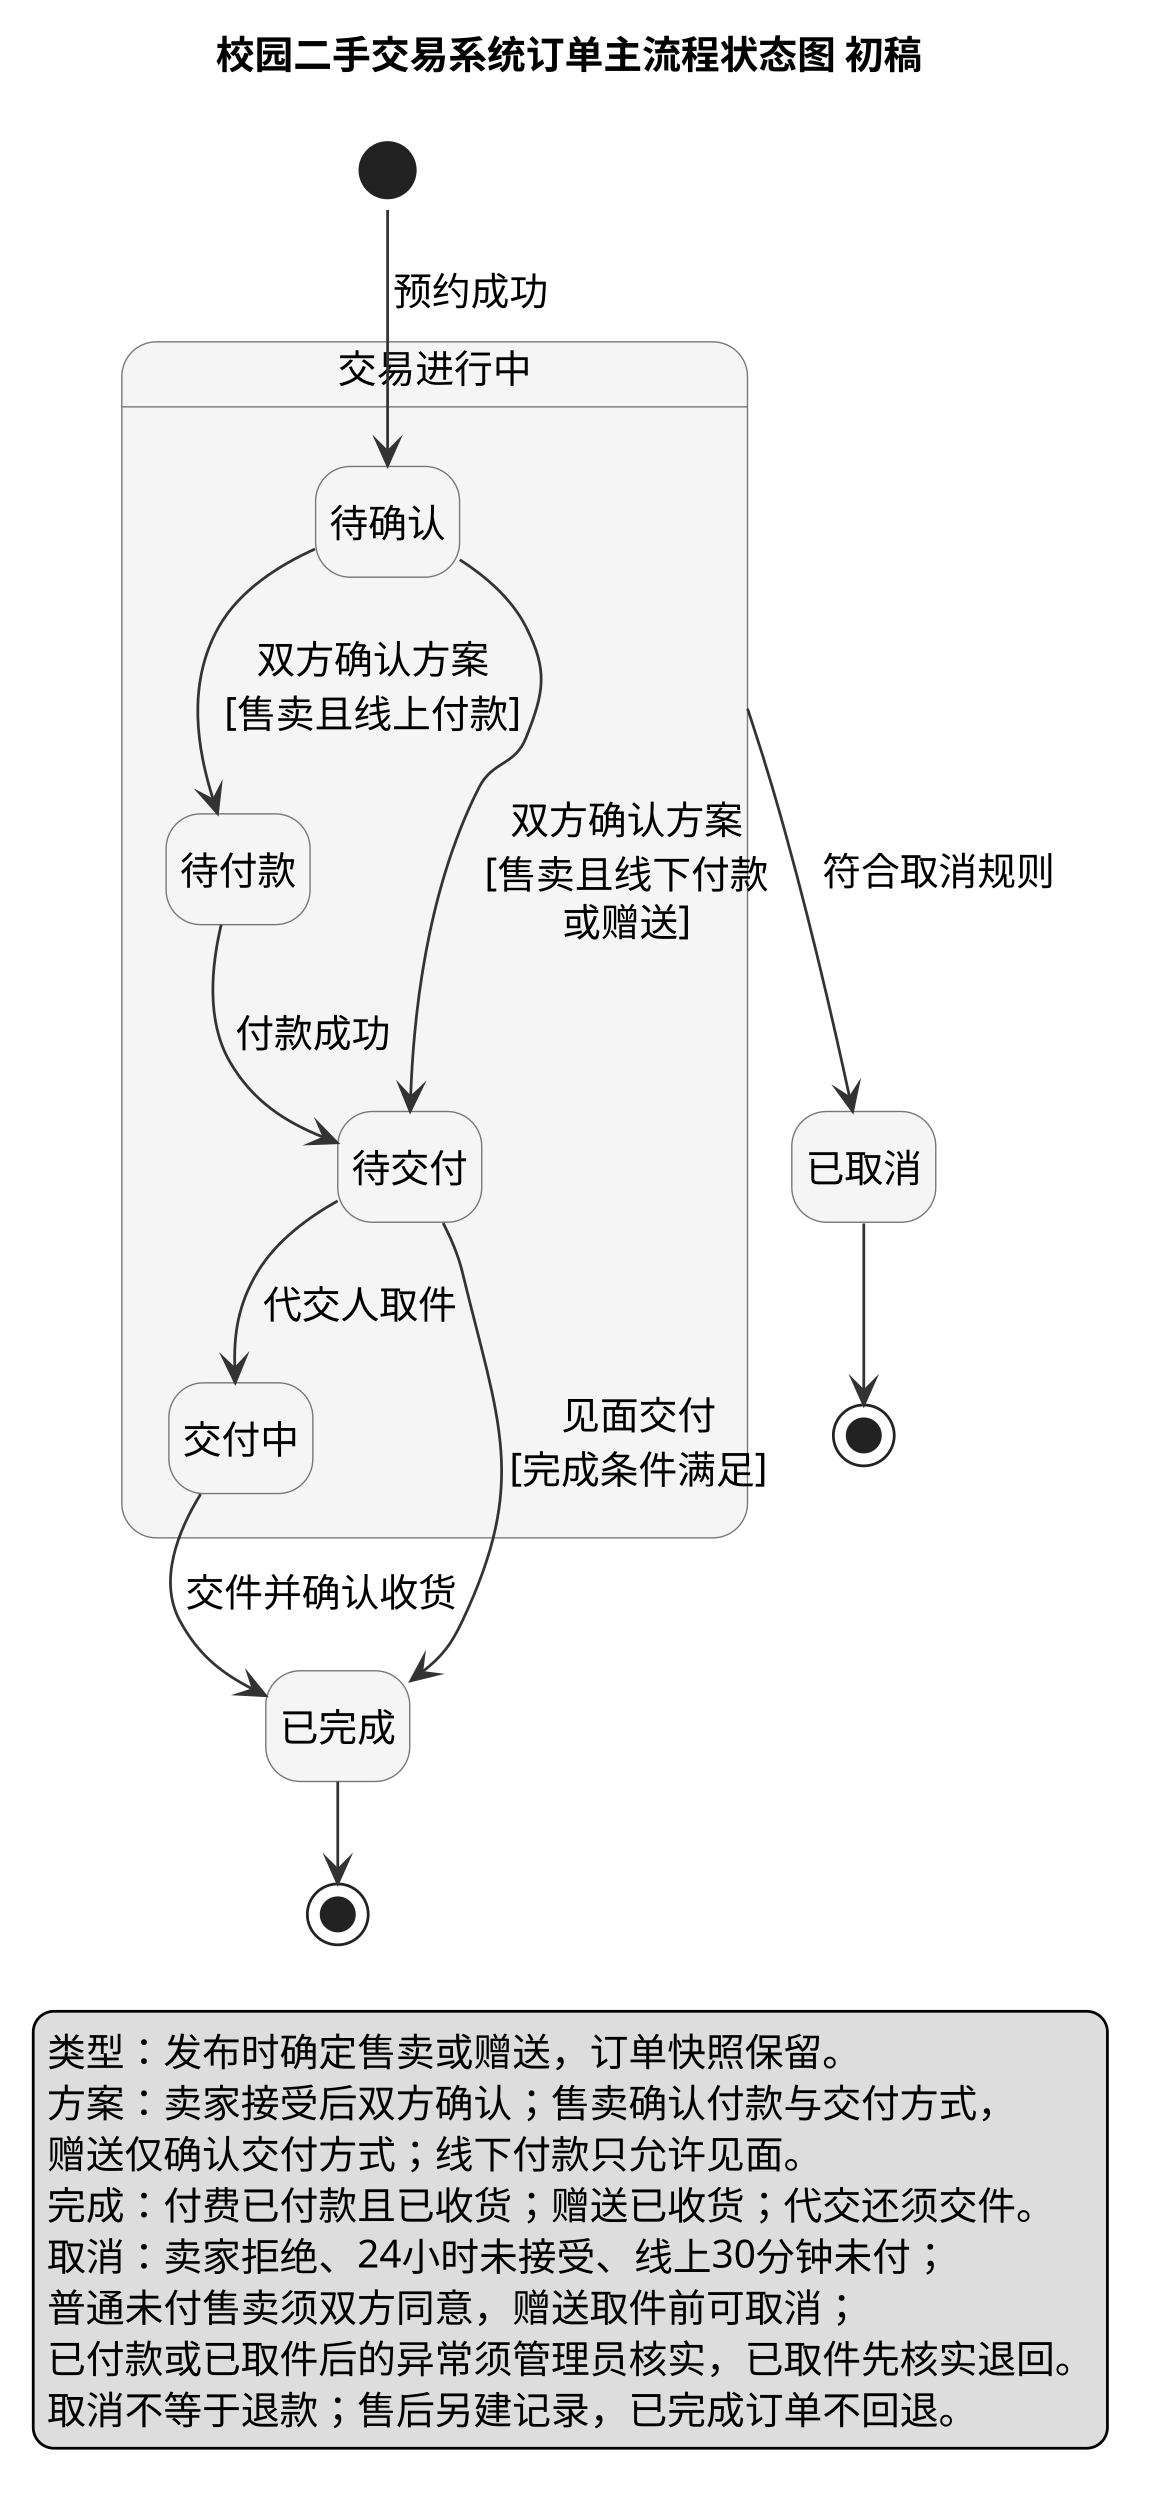
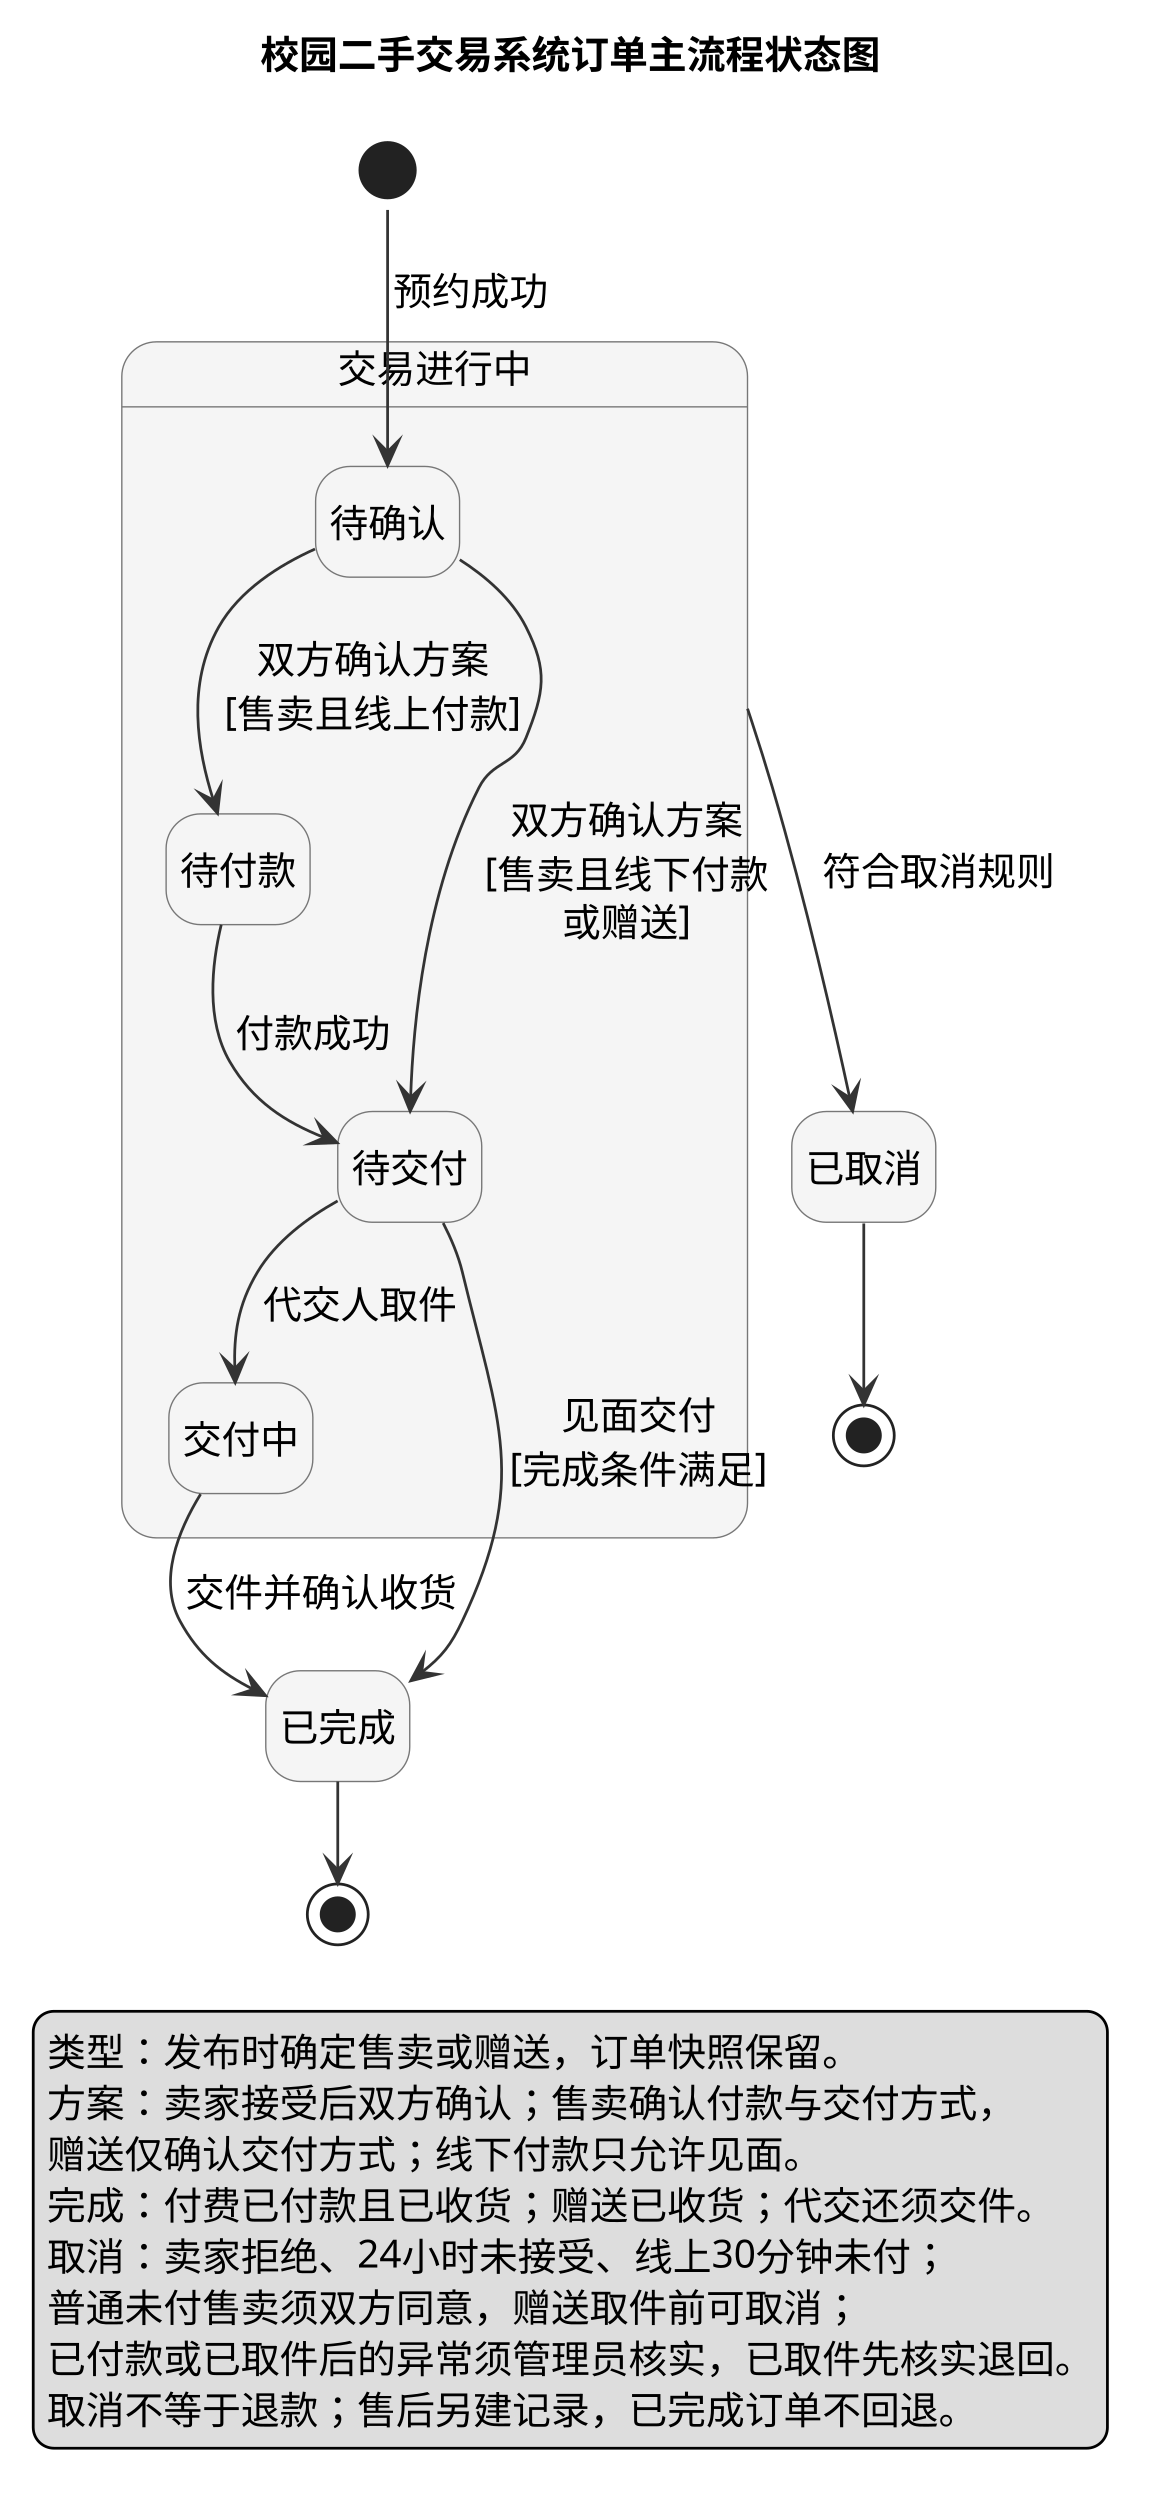
<svg xmlns="http://www.w3.org/2000/svg" version="1.1" data-diagram-type="STATE" style="width:419px;height:903px;background:#FFFFFF;" width="419px" height="903px" viewBox="0 0 419 903" zoomAndPan="magnify" preserveAspectRatio="none" contentStyleType="text/css">
  <defs />
  <g font-family="sans-serif" lengthAdjust="spacing">
    <g class="title" data-source-line="4">
-       <text x="77.915" y="24.813" fill="#000" font-size="14" textLength="256.17" font-weight="700" font-family="Microsoft YaHei">校园二手交易系统订单主流程状态图 初稿</text>
+       <text x="94" y="24.813" fill="#000" font-size="14" textLength="224" font-weight="700" font-family="Microsoft YaHei">校园二手交易系统订单主流程状态图</text>
    </g>
    <g class="cluster" data-qualified-name="Active" id="ent0001" data-source-line="15">
      <path d="M56.5,123.478 L257.5,123.478 A12.5,12.5 0 0 1 270,135.978 L270,146.955 L44,146.955 L44,135.978 A12.5,12.5 0 0 1 56.5,123.478" fill="#F5F5F5" />
      <path d="M44,146.955 L270,146.955 L270,542.978 A12.5,12.5 0 0 1 257.5,555.478 L56.5,555.478 A12.5,12.5 0 0 1 44,542.978 L44,146.955" fill="#F5F5F5" />
      <rect x="44" y="123.478" width="226" height="432" fill="none" style="stroke:#777;stroke-width:0.5;" rx="12.5" ry="12.5" />
      <line x1="44" y1="146.955" x2="270" y2="146.955" style="stroke:#777;stroke-width:0.5;" />
      <text x="122" y="138.291" fill="#000" font-size="14" textLength="70" font-family="Microsoft YaHei">交易进行中</text>
    </g>
    <rect x="96" y="603.478" width="52" height="40" fill="#F5F5F5" style="stroke:#777;stroke-width:0.5;" rx="12.5" ry="12.5" />
    <text x="101" y="629.052" fill="#000" font-size="14" textLength="42" font-family="Microsoft YaHei">已完成</text>
    <rect x="286" y="401.478" width="52" height="40" fill="#F5F5F5" style="stroke:#777;stroke-width:0.5;" rx="12.5" ry="12.5" />
    <text x="291" y="427.052" fill="#000" font-size="14" textLength="42" font-family="Microsoft YaHei">已取消</text>
    <g class="end_entity" data-qualified-name="CompletedEnd" id="ent0008" data-source-line="29">
      <ellipse cx="122" cy="691.478" rx="11" ry="11" fill="none" style="stroke:#222;stroke-width:1;" />
      <ellipse cx="122" cy="691.478" rx="6" ry="6" fill="#222" style="stroke:#222;stroke-width:1;" />
    </g>
    <g class="end_entity" data-qualified-name="CancelledEnd" id="ent0009" data-source-line="30">
      <ellipse cx="312" cy="518.478" rx="11" ry="11" fill="none" style="stroke:#222;stroke-width:1;" />
      <ellipse cx="312" cy="518.478" rx="6" ry="6" fill="#222" style="stroke:#222;stroke-width:1;" />
    </g>
    <g class="start_entity" data-qualified-name=".start." id="ent0014" data-source-line="32">
      <ellipse cx="140" cy="61.478" rx="10" ry="10" fill="#222" style="stroke:#222;stroke-width:1;" />
    </g>
    <rect x="114" y="168.478" width="52" height="40" fill="#F5F5F5" style="stroke:#777;stroke-width:0.5;" rx="12.5" ry="12.5" />
    <text x="119" y="194.052" fill="#000" font-size="14" textLength="42" font-family="Microsoft YaHei">待确认</text>
    <rect x="60" y="293.978" width="52" height="40" fill="#F5F5F5" style="stroke:#777;stroke-width:0.5;" rx="12.5" ry="12.5" />
    <text x="65" y="319.552" fill="#000" font-size="14" textLength="42" font-family="Microsoft YaHei">待付款</text>
    <rect x="122" y="401.478" width="52" height="40" fill="#F5F5F5" style="stroke:#777;stroke-width:0.5;" rx="12.5" ry="12.5" />
    <text x="127" y="427.052" fill="#000" font-size="14" textLength="42" font-family="Microsoft YaHei">待交付</text>
    <rect x="61" y="499.478" width="52" height="40" fill="#F5F5F5" style="stroke:#777;stroke-width:0.5;" rx="12.5" ry="12.5" />
    <text x="66" y="525.052" fill="#000" font-size="14" textLength="42" font-family="Microsoft YaHei">交付中</text>
    <g class="link" data-entity-1="ent0002" data-entity-2="ent0003" id="lnk10" data-link-type="dependency">
      <polygon points="78.573,293.774,79.669,283.986,77.064,289.007,72.043,286.402,78.573,293.774" fill="#333" style="stroke:#333;stroke-width:1;stroke-linejoin:miter;stroke-miterlimit:10;" />
      <path d="M113.766,198.311 C100.848,204.142 86.474,213.202 79,226.478 C67.321,247.221 71.215,270.542 77.064,289.007" style="stroke:#333;stroke-width:1;" fill="none" />
      <text x="92.676" y="243.291" fill="#000" font-size="14" textLength="84" font-family="Microsoft YaHei">双方确认方案</text>
      <text x="81" y="261.769" fill="#000" font-size="14" textLength="107.352" font-family="Microsoft YaHei">[售卖且线上付款]</text>
    </g>
    <g class="link" data-entity-1="ent0003" data-entity-2="ent0004" id="lnk11" data-link-type="dependency">
      <polygon points="121.766,412.754,114.892,405.7,117.123,410.899,111.924,413.129,121.766,412.754" fill="#333" style="stroke:#333;stroke-width:1;stroke-linejoin:miter;stroke-miterlimit:10;" />
      <path d="M79.904,334.029 C76.439,348.562 74.324,368.556 83,383.478 C91.354,397.846 102.961,405.241 117.123,410.899" style="stroke:#333;stroke-width:1;" fill="none" />
      <text x="85" y="378.291" fill="#000" font-size="14" textLength="56" font-family="Microsoft YaHei">付款成功</text>
    </g>
    <g class="link" data-entity-1="ent0002" data-entity-2="ent0004" id="lnk12" data-link-type="dependency">
      <polygon points="148.15,401.37,152.455,392.512,148.321,396.372,144.46,392.238,148.15,401.37" fill="#333" style="stroke:#333;stroke-width:1;stroke-linejoin:miter;stroke-miterlimit:10;" />
      <path d="M166.075,202.172 C175.39,208.155 184.848,216.256 190,226.478 C198.002,242.353 196.568,249.958 190,266.478 C185.935,276.703 177.977,274.663 173,284.478 C153.565,322.803 149.257,369.027 148.321,396.372" style="stroke:#333;stroke-width:1;" fill="none" />
      <text x="184.338" y="301.291" fill="#000" font-size="14" textLength="84" font-family="Microsoft YaHei">双方确认方案</text>
      <text x="175" y="319.769" fill="#000" font-size="14" textLength="102.676" font-family="Microsoft YaHei">[售卖且线下付款</text>
      <text x="203" y="338.246" fill="#000" font-size="14" textLength="46.676" font-family="Microsoft YaHei">或赠送]</text>
    </g>
    <g class="link" data-entity-1="ent0004" data-entity-2="ent0005" id="lnk13" data-link-type="dependency">
      <polygon points="84.965,499.385,88.677,490.263,84.806,494.388,80.681,490.517,84.965,499.385" fill="#333" style="stroke:#333;stroke-width:1;stroke-linejoin:miter;stroke-miterlimit:10;" />
      <path d="M121.947,433.774 C111.185,439.807 99.686,448.324 93,459.478 C85.854,471.399 84.418,482.157 84.806,494.388" style="stroke:#333;stroke-width:1;" fill="none" />
      <text x="95" y="476.291" fill="#000" font-size="14" textLength="70" font-family="Microsoft YaHei">代交人取件</text>
    </g>
    <g class="link" data-entity-1="ent0014" data-entity-2="ent0002" id="lnk15" data-link-type="dependency">
      <polygon points="140,168.157,144,159.157,140,163.157,136,159.157,140,168.157" fill="#333" style="stroke:#333;stroke-width:1;stroke-linejoin:miter;stroke-miterlimit:10;" />
      <path d="M140,75.829 C140,96.882 140,137.195 140,163.157" style="stroke:#333;stroke-width:1;" fill="none" />
      <text x="142" y="110.291" fill="#000" font-size="14" textLength="56" font-family="Microsoft YaHei">预约成功</text>
    </g>
    <g class="link" data-entity-1="ent0004" data-entity-2="ent0006" id="lnk16" data-link-type="dependency">
      <polygon points="148.375,607.107,157.937,604.746,152.324,604.04,153.03,598.428,148.375,607.107" fill="#333" style="stroke:#333;stroke-width:1;stroke-linejoin:miter;stroke-miterlimit:10;" />
      <path d="M160.077,441.771 C162.918,447.285 165.541,453.441 167,459.478 C180.159,513.91 190.92,534.843 167,585.478 C162.939,594.074 159.742,598.279 152.324,604.04" style="stroke:#333;stroke-width:1;" fill="none" />
      <text x="202.676" y="516.291" fill="#000" font-size="14" textLength="56" font-family="Microsoft YaHei">见面交付</text>
      <text x="184" y="534.769" fill="#000" font-size="14" textLength="93.352" font-family="Microsoft YaHei">[完成条件满足]</text>
    </g>
    <g class="link" data-entity-1="ent0005" data-entity-2="ent0006" id="lnk17" data-link-type="dependency">
      <polygon points="95.959,612.479,89.754,604.83,91.503,610.21,86.124,611.959,95.959,612.479" fill="#333" style="stroke:#333;stroke-width:1;stroke-linejoin:miter;stroke-miterlimit:10;" />
      <path d="M72.462,539.679 C64.262,553.013 57.097,570.925 65,585.478 C71.644,597.711 79.818,604.259 91.503,610.21" style="stroke:#333;stroke-width:1;" fill="none" />
      <text x="67" y="580.291" fill="#000" font-size="14" textLength="98" font-family="Microsoft YaHei">交件并确认收货</text>
    </g>
    <g class="link" data-entity-1="ent0001" data-entity-2="ent0007" id="lnk18" data-link-type="dependency">
      <polygon points="307.98,401.403,309.99,391.762,306.925,396.516,302.17,393.45,307.98,401.403" fill="#333" style="stroke:#333;stroke-width:1;stroke-linejoin:miter;stroke-miterlimit:10;" />
      <path d="M270.012,255.992 C270.053,256.116 270.095,256.239 270.136,256.363 C270.3,256.857 270.465,257.352 270.629,257.848 C270.957,258.838 271.284,259.831 271.609,260.824 C274.215,268.769 276.733,276.773 279,284.478 C291.14,325.733 301.213,370.066 306.925,396.516" style="stroke:#333;stroke-width:1;" fill="none" />
      <text x="297" y="319.791" fill="#000" font-size="14" textLength="84" font-family="Microsoft YaHei">符合取消规则</text>
    </g>
    <g class="link" data-entity-1="ent0006" data-entity-2="ent0008" id="lnk20" data-link-type="dependency">
      <polygon points="122,680.372,126,671.372,122,675.372,118,671.372,122,680.372" fill="#333" style="stroke:#333;stroke-width:1;stroke-linejoin:miter;stroke-miterlimit:10;" />
      <path d="M122,643.498 C122,655.414 122,665.356 122,675.372" style="stroke:#333;stroke-width:1;" fill="none" />
    </g>
    <g class="link" data-entity-1="ent0007" data-entity-2="ent0009" id="lnk21" data-link-type="dependency">
      <polygon points="312,507.453,316,498.453,312,502.453,308,498.453,312,507.453" fill="#333" style="stroke:#333;stroke-width:1;stroke-linejoin:miter;stroke-miterlimit:10;" />
      <path d="M312,441.905 C312,461.628 312,486.472 312,502.453" style="stroke:#333;stroke-width:1;" fill="none" />
    </g>
    <g class="legend" data-source-line="40">
      <rect x="12" y="726.478" width="388" height="157.82" fill="#DDD" style="stroke:#000;stroke-width:1;" rx="7.5" ry="7.5" />
      <text x="17" y="746.291" fill="#000" font-size="14" textLength="294" font-family="Microsoft YaHei">类型：发布时确定售卖或赠送，订单快照保留。</text>
      <text x="17" y="764.769" fill="#000" font-size="14" textLength="350" font-family="Microsoft YaHei">方案：卖家接受后双方确认；售卖确认付款与交付方式，</text>
      <text x="17" y="783.246" fill="#000" font-size="14" textLength="280" font-family="Microsoft YaHei">赠送仅确认交付方式；线下付款只允许见面。</text>
      <text x="17" y="801.724" fill="#000" font-size="14" textLength="364" font-family="Microsoft YaHei">完成：付费已付款且已收货；赠送已收货；代交还须交件。</text>
      <text x="17" y="820.201" fill="#000" font-size="14" textLength="326.84" font-family="Microsoft YaHei">取消：卖家拒绝、24小时未接受、线上30分钟未付；</text>
      <text x="17" y="838.679" fill="#000" font-size="14" textLength="294" font-family="Microsoft YaHei">普通未付售卖须双方同意，赠送取件前可取消；</text>
      <text x="17" y="857.156" fill="#000" font-size="14" textLength="378" font-family="Microsoft YaHei">已付款或已取件后的异常须管理员核实，已取件先核实退回。</text>
      <text x="17" y="875.634" fill="#000" font-size="14" textLength="336" font-family="Microsoft YaHei">取消不等于退款；售后另建记录，已完成订单不回退。</text>
    </g>
  </g>
</svg>
